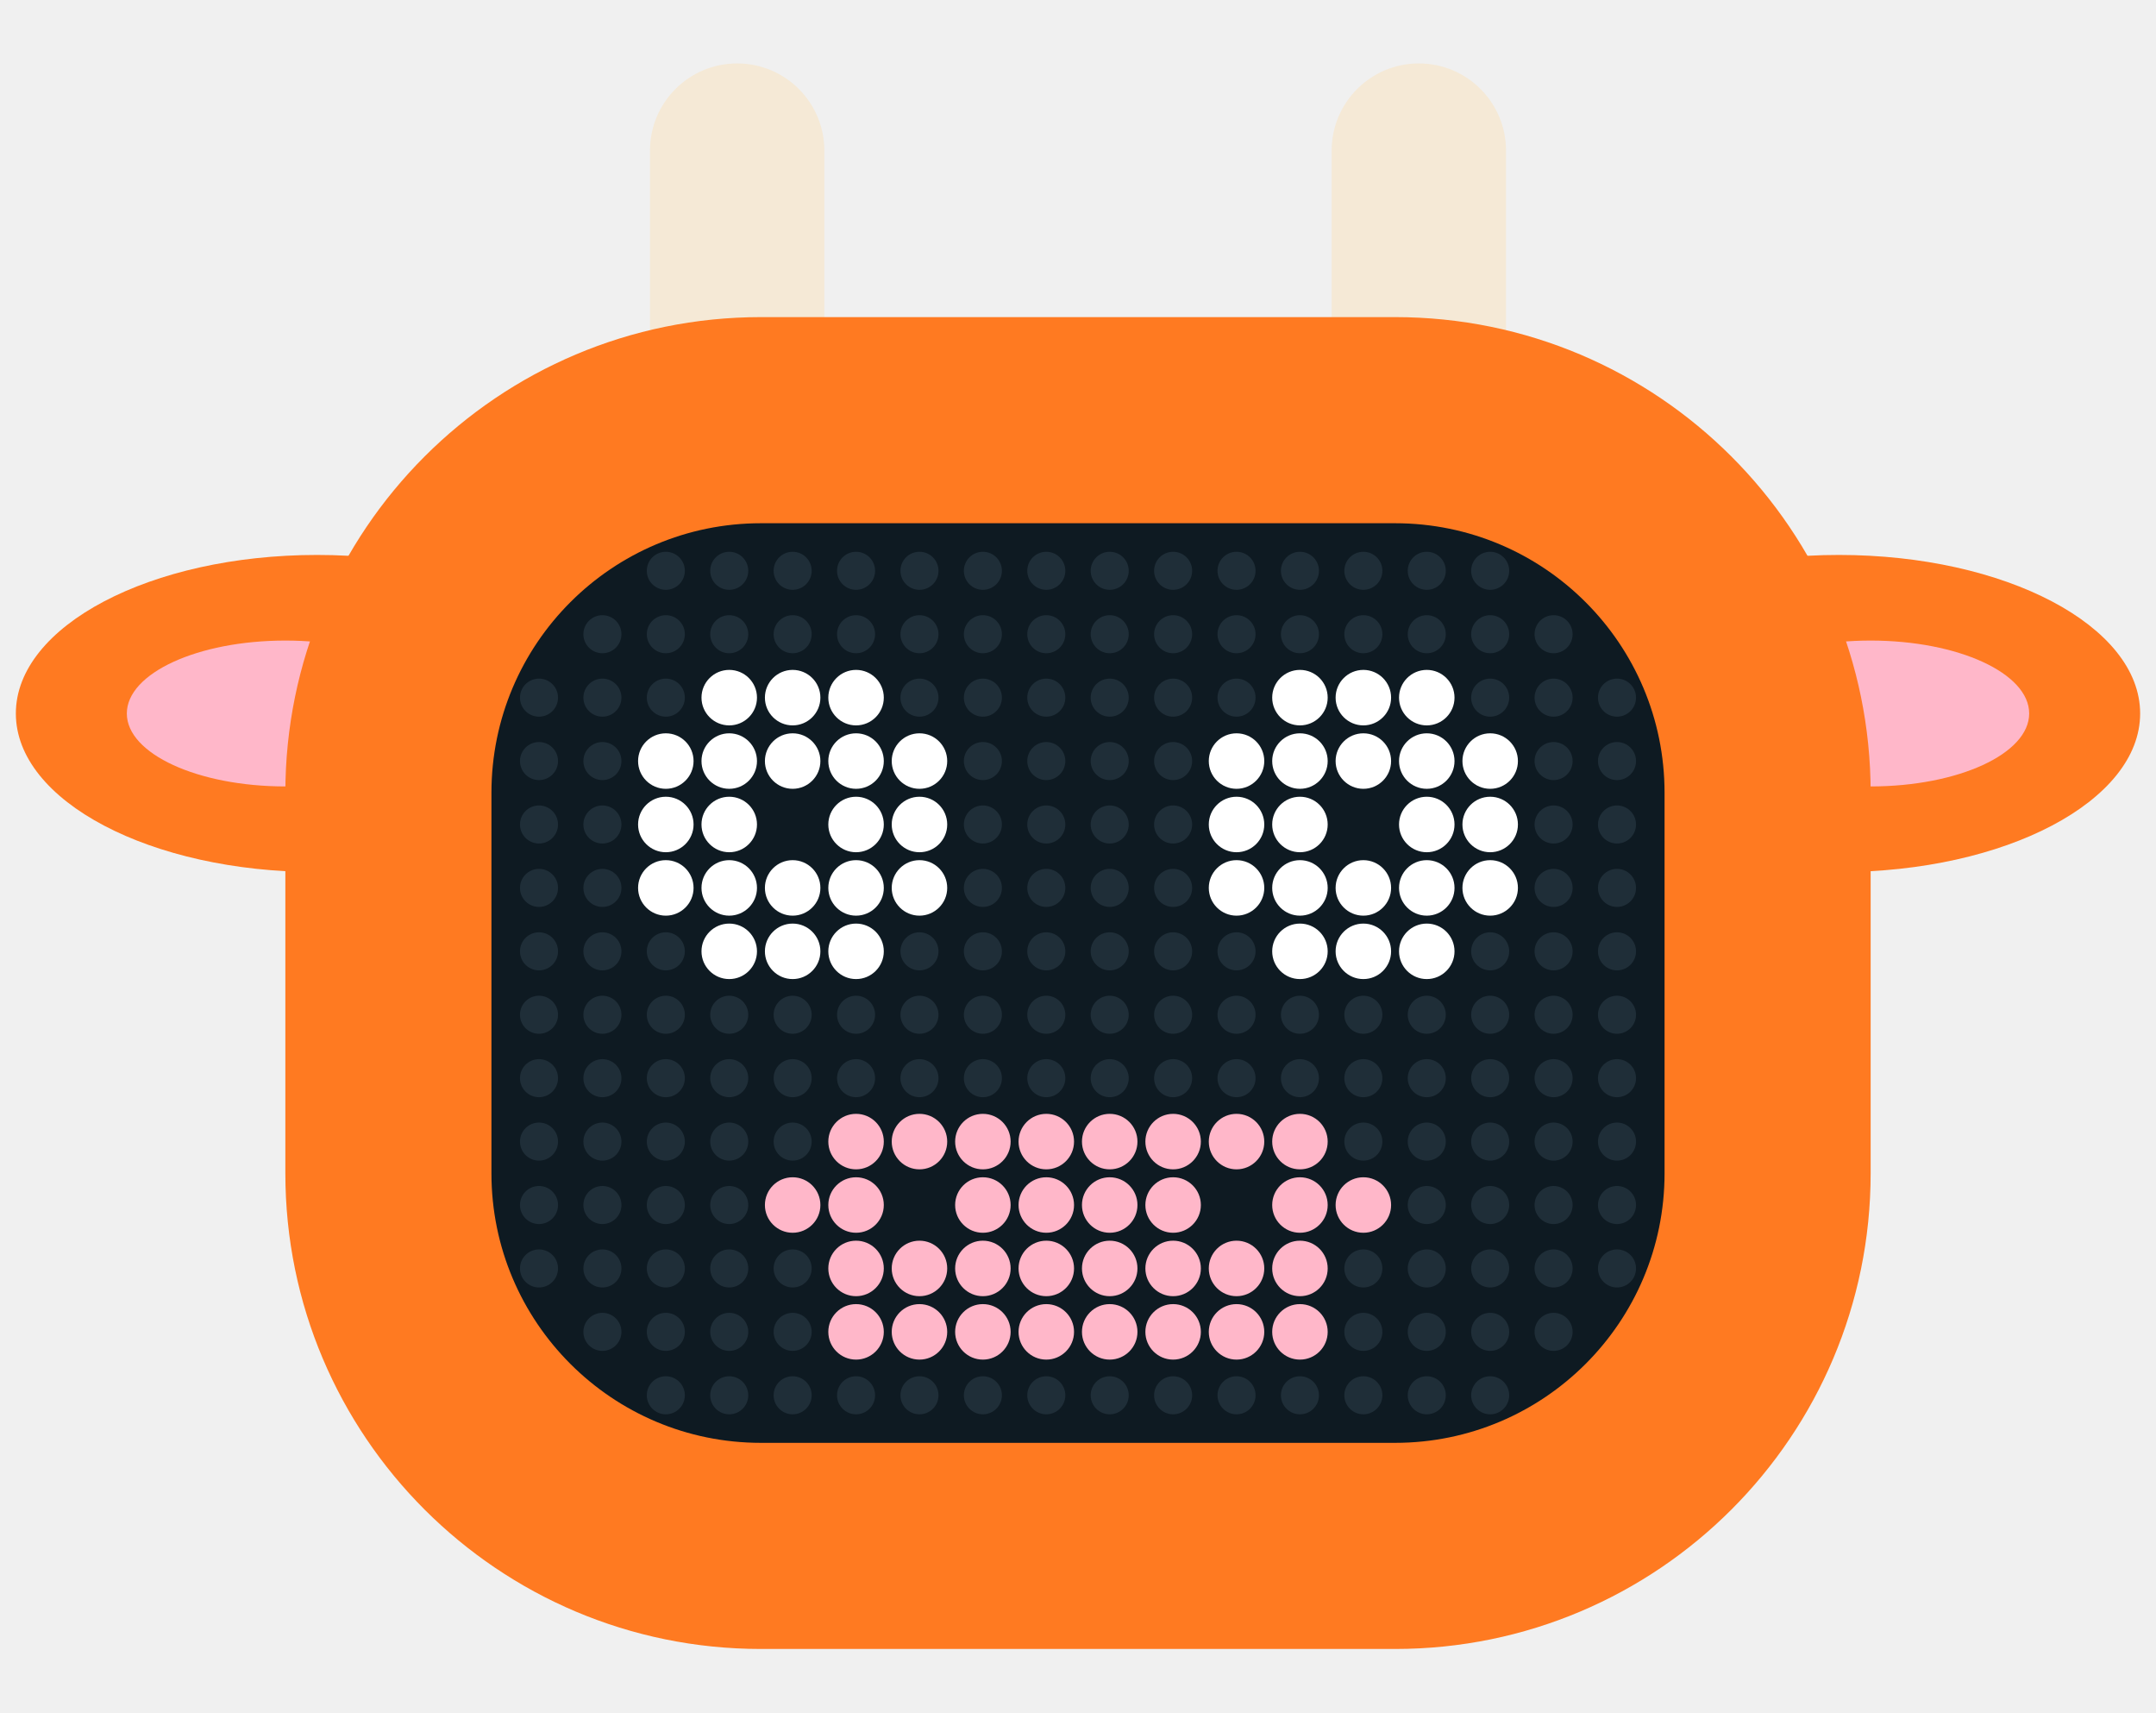
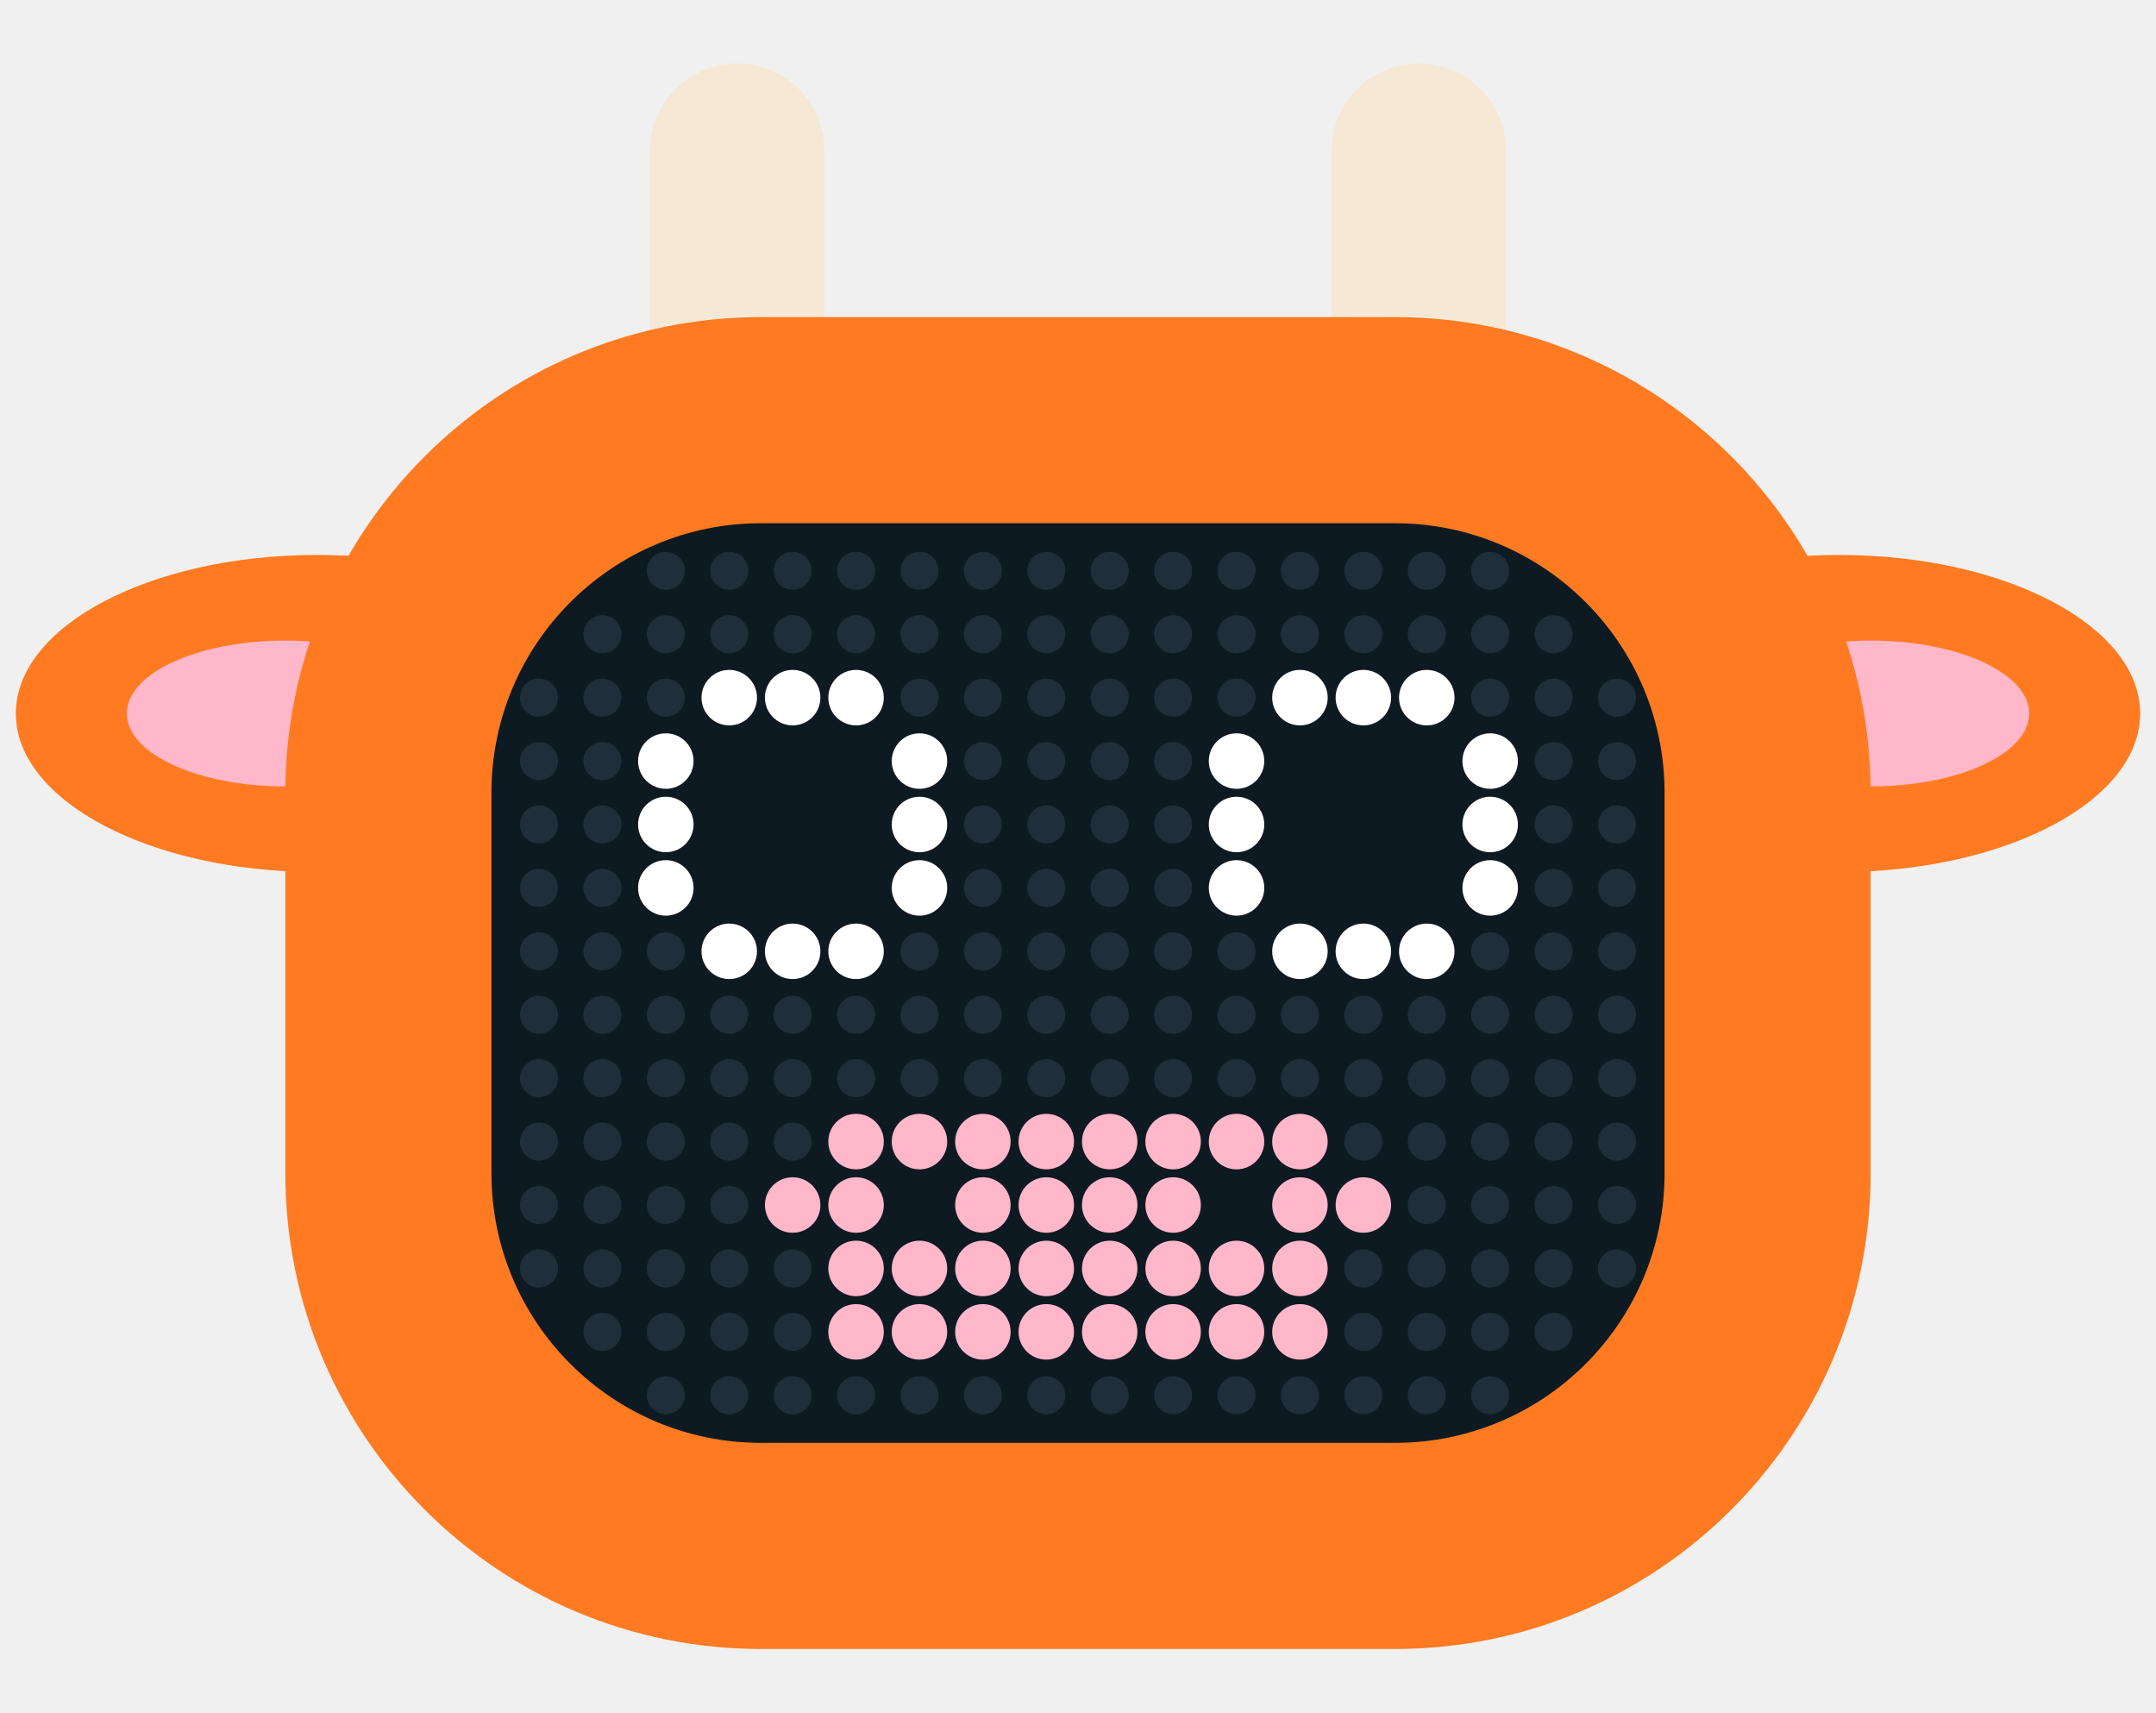
<svg xmlns="http://www.w3.org/2000/svg" viewBox="0 0 136 108">
  <rect x="41" y="4" width="11" height="24" rx="5.5" fill="#F5E9D6" />
  <rect x="84" y="4" width="11" height="24" rx="5.5" fill="#F5E9D6" />
  <ellipse cx="20" cy="45" rx="19" ry="10" fill="#FF7A21" />
  <ellipse cx="18" cy="45" rx="10" ry="4.6" fill="#FFB7C9" />
  <ellipse cx="116" cy="45" rx="19" ry="10" fill="#FF7A21" />
  <ellipse cx="118" cy="45" rx="10" ry="4.6" fill="#FFB7C9" />
  <rect x="18" y="20" width="100" height="84" rx="30" fill="#FF7A21" />
  <rect x="31" y="33" width="74" height="58" rx="17" fill="#0E1A22" />
  <circle cx="42" cy="36" r="1.2" fill="#1F2E38" />
  <circle cx="46" cy="36" r="1.2" fill="#1F2E38" />
  <circle cx="50" cy="36" r="1.2" fill="#1F2E38" />
  <circle cx="54" cy="36" r="1.2" fill="#1F2E38" />
  <circle cx="58" cy="36" r="1.2" fill="#1F2E38" />
  <circle cx="62" cy="36" r="1.2" fill="#1F2E38" />
  <circle cx="66" cy="36" r="1.2" fill="#1F2E38" />
  <circle cx="70" cy="36" r="1.2" fill="#1F2E38" />
  <circle cx="74" cy="36" r="1.2" fill="#1F2E38" />
  <circle cx="78" cy="36" r="1.2" fill="#1F2E38" />
  <circle cx="82" cy="36" r="1.2" fill="#1F2E38" />
  <circle cx="86" cy="36" r="1.2" fill="#1F2E38" />
  <circle cx="90" cy="36" r="1.2" fill="#1F2E38" />
  <circle cx="94" cy="36" r="1.2" fill="#1F2E38" />
  <circle cx="38" cy="40" r="1.2" fill="#1F2E38" />
  <circle cx="42" cy="40" r="1.2" fill="#1F2E38" />
  <circle cx="46" cy="40" r="1.2" fill="#1F2E38" />
  <circle cx="50" cy="40" r="1.2" fill="#1F2E38" />
  <circle cx="54" cy="40" r="1.2" fill="#1F2E38" />
  <circle cx="58" cy="40" r="1.2" fill="#1F2E38" />
  <circle cx="62" cy="40" r="1.2" fill="#1F2E38" />
  <circle cx="66" cy="40" r="1.2" fill="#1F2E38" />
  <circle cx="70" cy="40" r="1.2" fill="#1F2E38" />
  <circle cx="74" cy="40" r="1.2" fill="#1F2E38" />
  <circle cx="78" cy="40" r="1.2" fill="#1F2E38" />
  <circle cx="82" cy="40" r="1.2" fill="#1F2E38" />
  <circle cx="86" cy="40" r="1.2" fill="#1F2E38" />
  <circle cx="90" cy="40" r="1.2" fill="#1F2E38" />
  <circle cx="94" cy="40" r="1.2" fill="#1F2E38" />
  <circle cx="98" cy="40" r="1.2" fill="#1F2E38" />
  <circle cx="34" cy="44" r="1.2" fill="#1F2E38" />
  <circle cx="38" cy="44" r="1.2" fill="#1F2E38" />
  <circle cx="42" cy="44" r="1.2" fill="#1F2E38" />
-   <circle cx="46" cy="44" r="1.75" fill="#FFFFFF" />
-   <circle cx="50" cy="44" r="1.75" fill="#FFFFFF" />
-   <circle cx="54" cy="44" r="1.75" fill="#FFFFFF" />
+   <circle class="ring" cx="46" cy="44" r="1.75" fill="#FFFFFF" />
+   <circle class="ring" cx="50" cy="44" r="1.75" fill="#FFFFFF" />
+   <circle class="ring" cx="54" cy="44" r="1.75" fill="#FFFFFF" />
  <circle cx="58" cy="44" r="1.2" fill="#1F2E38" />
  <circle cx="62" cy="44" r="1.2" fill="#1F2E38" />
  <circle cx="66" cy="44" r="1.2" fill="#1F2E38" />
  <circle cx="70" cy="44" r="1.2" fill="#1F2E38" />
  <circle cx="74" cy="44" r="1.2" fill="#1F2E38" />
  <circle cx="78" cy="44" r="1.2" fill="#1F2E38" />
-   <circle cx="82" cy="44" r="1.75" fill="#FFFFFF" />
-   <circle cx="86" cy="44" r="1.75" fill="#FFFFFF" />
-   <circle cx="90" cy="44" r="1.75" fill="#FFFFFF" />
+   <circle class="ring" cx="82" cy="44" r="1.75" fill="#FFFFFF" />
+   <circle class="ring" cx="86" cy="44" r="1.75" fill="#FFFFFF" />
+   <circle class="ring" cx="90" cy="44" r="1.75" fill="#FFFFFF" />
  <circle cx="94" cy="44" r="1.2" fill="#1F2E38" />
  <circle cx="98" cy="44" r="1.2" fill="#1F2E38" />
  <circle cx="102" cy="44" r="1.2" fill="#1F2E38" />
  <circle cx="34" cy="48" r="1.2" fill="#1F2E38" />
  <circle cx="38" cy="48" r="1.2" fill="#1F2E38" />
-   <circle cx="42" cy="48" r="1.75" fill="#FFFFFF" />
-   <circle cx="46" cy="48" r="1.75" fill="#FFFFFF" />
-   <circle cx="50" cy="48" r="1.75" fill="#FFFFFF" />
-   <circle cx="54" cy="48" r="1.75" fill="#FFFFFF" />
-   <circle cx="58" cy="48" r="1.75" fill="#FFFFFF" />
+   <circle class="ring" cx="42" cy="48" r="1.75" fill="#FFFFFF" />
+   <circle class="pupil" cx="46" cy="48" r="1.75" fill="#0E1A22" />
+   <circle class="pupil" cx="50" cy="48" r="1.75" fill="#0E1A22" />
+   <circle class="pupil" cx="54" cy="48" r="1.75" fill="#0E1A22" />
+   <circle class="ring" cx="58" cy="48" r="1.75" fill="#FFFFFF" />
  <circle cx="62" cy="48" r="1.2" fill="#1F2E38" />
  <circle cx="66" cy="48" r="1.2" fill="#1F2E38" />
  <circle cx="70" cy="48" r="1.2" fill="#1F2E38" />
  <circle cx="74" cy="48" r="1.2" fill="#1F2E38" />
-   <circle cx="78" cy="48" r="1.75" fill="#FFFFFF" />
-   <circle cx="82" cy="48" r="1.75" fill="#FFFFFF" />
-   <circle cx="86" cy="48" r="1.75" fill="#FFFFFF" />
-   <circle cx="90" cy="48" r="1.75" fill="#FFFFFF" />
-   <circle cx="94" cy="48" r="1.75" fill="#FFFFFF" />
+   <circle class="ring" cx="78" cy="48" r="1.75" fill="#FFFFFF" />
+   <circle class="pupil" cx="82" cy="48" r="1.75" fill="#0E1A22" />
+   <circle class="pupil" cx="86" cy="48" r="1.75" fill="#0E1A22" />
+   <circle class="pupil" cx="90" cy="48" r="1.75" fill="#0E1A22" />
+   <circle class="ring" cx="94" cy="48" r="1.75" fill="#FFFFFF" />
  <circle cx="98" cy="48" r="1.2" fill="#1F2E38" />
  <circle cx="102" cy="48" r="1.2" fill="#1F2E38" />
  <circle cx="34" cy="52" r="1.2" fill="#1F2E38" />
  <circle cx="38" cy="52" r="1.2" fill="#1F2E38" />
-   <circle cx="42" cy="52" r="1.75" fill="#FFFFFF" />
-   <circle cx="46" cy="52" r="1.75" fill="#FFFFFF" />
+   <circle class="ring" cx="42" cy="52" r="1.75" fill="#FFFFFF" />
+   <circle class="pupil" cx="46" cy="52" r="1.75" fill="#0E1A22" />
  <circle class="pupil" cx="50" cy="52" r="1.75" fill="#0E1A22" />
-   <circle cx="54" cy="52" r="1.75" fill="#FFFFFF" />
-   <circle cx="58" cy="52" r="1.75" fill="#FFFFFF" />
+   <circle class="pupil" cx="54" cy="52" r="1.75" fill="#0E1A22" />
+   <circle class="ring" cx="58" cy="52" r="1.75" fill="#FFFFFF" />
  <circle cx="62" cy="52" r="1.2" fill="#1F2E38" />
  <circle cx="66" cy="52" r="1.2" fill="#1F2E38" />
  <circle cx="70" cy="52" r="1.2" fill="#1F2E38" />
  <circle cx="74" cy="52" r="1.2" fill="#1F2E38" />
-   <circle cx="78" cy="52" r="1.75" fill="#FFFFFF" />
-   <circle cx="82" cy="52" r="1.75" fill="#FFFFFF" />
+   <circle class="ring" cx="78" cy="52" r="1.75" fill="#FFFFFF" />
+   <circle class="pupil" cx="82" cy="52" r="1.75" fill="#0E1A22" />
  <circle class="pupil" cx="86" cy="52" r="1.75" fill="#0E1A22" />
-   <circle cx="90" cy="52" r="1.75" fill="#FFFFFF" />
-   <circle cx="94" cy="52" r="1.75" fill="#FFFFFF" />
+   <circle class="pupil" cx="90" cy="52" r="1.75" fill="#0E1A22" />
+   <circle class="ring" cx="94" cy="52" r="1.75" fill="#FFFFFF" />
  <circle cx="98" cy="52" r="1.2" fill="#1F2E38" />
  <circle cx="102" cy="52" r="1.2" fill="#1F2E38" />
  <circle cx="34" cy="56" r="1.2" fill="#1F2E38" />
  <circle cx="38" cy="56" r="1.2" fill="#1F2E38" />
-   <circle cx="42" cy="56" r="1.75" fill="#FFFFFF" />
-   <circle cx="46" cy="56" r="1.75" fill="#FFFFFF" />
-   <circle cx="50" cy="56" r="1.75" fill="#FFFFFF" />
-   <circle cx="54" cy="56" r="1.75" fill="#FFFFFF" />
-   <circle cx="58" cy="56" r="1.75" fill="#FFFFFF" />
+   <circle class="ring" cx="42" cy="56" r="1.75" fill="#FFFFFF" />
+   <circle class="pupil" cx="46" cy="56" r="1.75" fill="#0E1A22" />
+   <circle class="pupil" cx="50" cy="56" r="1.75" fill="#0E1A22" />
+   <circle class="pupil" cx="54" cy="56" r="1.75" fill="#0E1A22" />
+   <circle class="ring" cx="58" cy="56" r="1.75" fill="#FFFFFF" />
  <circle cx="62" cy="56" r="1.2" fill="#1F2E38" />
  <circle cx="66" cy="56" r="1.2" fill="#1F2E38" />
  <circle cx="70" cy="56" r="1.2" fill="#1F2E38" />
  <circle cx="74" cy="56" r="1.2" fill="#1F2E38" />
-   <circle cx="78" cy="56" r="1.75" fill="#FFFFFF" />
-   <circle cx="82" cy="56" r="1.75" fill="#FFFFFF" />
-   <circle cx="86" cy="56" r="1.75" fill="#FFFFFF" />
-   <circle cx="90" cy="56" r="1.75" fill="#FFFFFF" />
-   <circle cx="94" cy="56" r="1.75" fill="#FFFFFF" />
+   <circle class="ring" cx="78" cy="56" r="1.75" fill="#FFFFFF" />
+   <circle class="pupil" cx="82" cy="56" r="1.75" fill="#0E1A22" />
+   <circle class="pupil" cx="86" cy="56" r="1.75" fill="#0E1A22" />
+   <circle class="pupil" cx="90" cy="56" r="1.75" fill="#0E1A22" />
+   <circle class="ring" cx="94" cy="56" r="1.75" fill="#FFFFFF" />
  <circle cx="98" cy="56" r="1.2" fill="#1F2E38" />
  <circle cx="102" cy="56" r="1.2" fill="#1F2E38" />
  <circle cx="34" cy="60" r="1.2" fill="#1F2E38" />
  <circle cx="38" cy="60" r="1.2" fill="#1F2E38" />
  <circle cx="42" cy="60" r="1.2" fill="#1F2E38" />
-   <circle cx="46" cy="60" r="1.75" fill="#FFFFFF" />
-   <circle cx="50" cy="60" r="1.75" fill="#FFFFFF" />
-   <circle cx="54" cy="60" r="1.75" fill="#FFFFFF" />
+   <circle class="ring" cx="46" cy="60" r="1.75" fill="#FFFFFF" />
+   <circle class="ring" cx="50" cy="60" r="1.75" fill="#FFFFFF" />
+   <circle class="ring" cx="54" cy="60" r="1.75" fill="#FFFFFF" />
  <circle cx="58" cy="60" r="1.2" fill="#1F2E38" />
  <circle cx="62" cy="60" r="1.2" fill="#1F2E38" />
  <circle cx="66" cy="60" r="1.2" fill="#1F2E38" />
  <circle cx="70" cy="60" r="1.2" fill="#1F2E38" />
  <circle cx="74" cy="60" r="1.2" fill="#1F2E38" />
  <circle cx="78" cy="60" r="1.2" fill="#1F2E38" />
-   <circle cx="82" cy="60" r="1.75" fill="#FFFFFF" />
-   <circle cx="86" cy="60" r="1.75" fill="#FFFFFF" />
-   <circle cx="90" cy="60" r="1.75" fill="#FFFFFF" />
+   <circle class="ring" cx="82" cy="60" r="1.75" fill="#FFFFFF" />
+   <circle class="ring" cx="86" cy="60" r="1.75" fill="#FFFFFF" />
+   <circle class="ring" cx="90" cy="60" r="1.75" fill="#FFFFFF" />
  <circle cx="94" cy="60" r="1.2" fill="#1F2E38" />
  <circle cx="98" cy="60" r="1.2" fill="#1F2E38" />
  <circle cx="102" cy="60" r="1.2" fill="#1F2E38" />
  <circle cx="34" cy="64" r="1.2" fill="#1F2E38" />
  <circle cx="38" cy="64" r="1.2" fill="#1F2E38" />
  <circle cx="42" cy="64" r="1.2" fill="#1F2E38" />
  <circle cx="46" cy="64" r="1.2" fill="#1F2E38" />
  <circle cx="50" cy="64" r="1.2" fill="#1F2E38" />
  <circle cx="54" cy="64" r="1.2" fill="#1F2E38" />
  <circle cx="58" cy="64" r="1.2" fill="#1F2E38" />
  <circle cx="62" cy="64" r="1.2" fill="#1F2E38" />
  <circle cx="66" cy="64" r="1.2" fill="#1F2E38" />
  <circle cx="70" cy="64" r="1.2" fill="#1F2E38" />
  <circle cx="74" cy="64" r="1.2" fill="#1F2E38" />
  <circle cx="78" cy="64" r="1.2" fill="#1F2E38" />
  <circle cx="82" cy="64" r="1.2" fill="#1F2E38" />
  <circle cx="86" cy="64" r="1.2" fill="#1F2E38" />
  <circle cx="90" cy="64" r="1.2" fill="#1F2E38" />
  <circle cx="94" cy="64" r="1.2" fill="#1F2E38" />
  <circle cx="98" cy="64" r="1.2" fill="#1F2E38" />
  <circle cx="102" cy="64" r="1.2" fill="#1F2E38" />
  <circle cx="34" cy="68" r="1.2" fill="#1F2E38" />
  <circle cx="38" cy="68" r="1.2" fill="#1F2E38" />
  <circle cx="42" cy="68" r="1.2" fill="#1F2E38" />
  <circle cx="46" cy="68" r="1.2" fill="#1F2E38" />
  <circle cx="50" cy="68" r="1.2" fill="#1F2E38" />
  <circle cx="54" cy="68" r="1.2" fill="#1F2E38" />
  <circle cx="58" cy="68" r="1.2" fill="#1F2E38" />
  <circle cx="62" cy="68" r="1.2" fill="#1F2E38" />
  <circle cx="66" cy="68" r="1.2" fill="#1F2E38" />
  <circle cx="70" cy="68" r="1.2" fill="#1F2E38" />
  <circle cx="74" cy="68" r="1.2" fill="#1F2E38" />
  <circle cx="78" cy="68" r="1.2" fill="#1F2E38" />
  <circle cx="82" cy="68" r="1.2" fill="#1F2E38" />
  <circle cx="86" cy="68" r="1.2" fill="#1F2E38" />
  <circle cx="90" cy="68" r="1.2" fill="#1F2E38" />
  <circle cx="94" cy="68" r="1.2" fill="#1F2E38" />
  <circle cx="98" cy="68" r="1.2" fill="#1F2E38" />
  <circle cx="102" cy="68" r="1.2" fill="#1F2E38" />
  <circle cx="34" cy="72" r="1.2" fill="#1F2E38" />
  <circle cx="38" cy="72" r="1.2" fill="#1F2E38" />
  <circle cx="42" cy="72" r="1.2" fill="#1F2E38" />
  <circle cx="46" cy="72" r="1.2" fill="#1F2E38" />
  <circle cx="50" cy="72" r="1.2" fill="#1F2E38" />
  <circle cx="54" cy="72" r="1.75" fill="#FFB7C9" />
  <circle cx="58" cy="72" r="1.75" fill="#FFB7C9" />
  <circle cx="62" cy="72" r="1.75" fill="#FFB7C9" />
  <circle cx="66" cy="72" r="1.75" fill="#FFB7C9" />
  <circle cx="70" cy="72" r="1.75" fill="#FFB7C9" />
  <circle cx="74" cy="72" r="1.75" fill="#FFB7C9" />
  <circle cx="78" cy="72" r="1.75" fill="#FFB7C9" />
  <circle cx="82" cy="72" r="1.75" fill="#FFB7C9" />
  <circle cx="86" cy="72" r="1.2" fill="#1F2E38" />
  <circle cx="90" cy="72" r="1.2" fill="#1F2E38" />
  <circle cx="94" cy="72" r="1.2" fill="#1F2E38" />
  <circle cx="98" cy="72" r="1.2" fill="#1F2E38" />
  <circle cx="102" cy="72" r="1.2" fill="#1F2E38" />
  <circle cx="34" cy="76" r="1.2" fill="#1F2E38" />
  <circle cx="38" cy="76" r="1.2" fill="#1F2E38" />
  <circle cx="42" cy="76" r="1.2" fill="#1F2E38" />
  <circle cx="46" cy="76" r="1.2" fill="#1F2E38" />
  <circle cx="50" cy="76" r="1.75" fill="#FFB7C9" />
  <circle cx="54" cy="76" r="1.75" fill="#FFB7C9" />
  <circle class="nostril" cx="58" cy="76" r="1.75" fill="#0E1A22" />
  <circle cx="62" cy="76" r="1.75" fill="#FFB7C9" />
  <circle cx="66" cy="76" r="1.75" fill="#FFB7C9" />
  <circle cx="70" cy="76" r="1.75" fill="#FFB7C9" />
  <circle cx="74" cy="76" r="1.75" fill="#FFB7C9" />
  <circle class="nostril" cx="78" cy="76" r="1.75" fill="#0E1A22" />
  <circle cx="82" cy="76" r="1.75" fill="#FFB7C9" />
  <circle cx="86" cy="76" r="1.75" fill="#FFB7C9" />
  <circle cx="90" cy="76" r="1.2" fill="#1F2E38" />
  <circle cx="94" cy="76" r="1.2" fill="#1F2E38" />
  <circle cx="98" cy="76" r="1.2" fill="#1F2E38" />
  <circle cx="102" cy="76" r="1.2" fill="#1F2E38" />
  <circle cx="34" cy="80" r="1.2" fill="#1F2E38" />
  <circle cx="38" cy="80" r="1.2" fill="#1F2E38" />
  <circle cx="42" cy="80" r="1.2" fill="#1F2E38" />
  <circle cx="46" cy="80" r="1.2" fill="#1F2E38" />
  <circle cx="50" cy="80" r="1.2" fill="#1F2E38" />
  <circle cx="54" cy="80" r="1.75" fill="#FFB7C9" />
  <circle cx="58" cy="80" r="1.75" fill="#FFB7C9" />
  <circle cx="62" cy="80" r="1.75" fill="#FFB7C9" />
  <circle cx="66" cy="80" r="1.75" fill="#FFB7C9" />
  <circle cx="70" cy="80" r="1.75" fill="#FFB7C9" />
  <circle cx="74" cy="80" r="1.75" fill="#FFB7C9" />
  <circle cx="78" cy="80" r="1.75" fill="#FFB7C9" />
  <circle cx="82" cy="80" r="1.75" fill="#FFB7C9" />
  <circle cx="86" cy="80" r="1.2" fill="#1F2E38" />
  <circle cx="90" cy="80" r="1.2" fill="#1F2E38" />
  <circle cx="94" cy="80" r="1.2" fill="#1F2E38" />
  <circle cx="98" cy="80" r="1.2" fill="#1F2E38" />
  <circle cx="102" cy="80" r="1.2" fill="#1F2E38" />
  <circle cx="38" cy="84" r="1.2" fill="#1F2E38" />
  <circle cx="42" cy="84" r="1.2" fill="#1F2E38" />
  <circle cx="46" cy="84" r="1.2" fill="#1F2E38" />
  <circle cx="50" cy="84" r="1.2" fill="#1F2E38" />
  <circle cx="54" cy="84" r="1.75" fill="#FFB7C9" />
  <circle cx="58" cy="84" r="1.75" fill="#FFB7C9" />
  <circle cx="62" cy="84" r="1.75" fill="#FFB7C9" />
  <circle cx="66" cy="84" r="1.75" fill="#FFB7C9" />
  <circle cx="70" cy="84" r="1.75" fill="#FFB7C9" />
  <circle cx="74" cy="84" r="1.75" fill="#FFB7C9" />
  <circle cx="78" cy="84" r="1.75" fill="#FFB7C9" />
  <circle cx="82" cy="84" r="1.75" fill="#FFB7C9" />
  <circle cx="86" cy="84" r="1.2" fill="#1F2E38" />
  <circle cx="90" cy="84" r="1.2" fill="#1F2E38" />
  <circle cx="94" cy="84" r="1.2" fill="#1F2E38" />
  <circle cx="98" cy="84" r="1.2" fill="#1F2E38" />
  <circle cx="42" cy="88" r="1.2" fill="#1F2E38" />
  <circle cx="46" cy="88" r="1.2" fill="#1F2E38" />
  <circle cx="50" cy="88" r="1.2" fill="#1F2E38" />
  <circle cx="54" cy="88" r="1.2" fill="#1F2E38" />
  <circle cx="58" cy="88" r="1.2" fill="#1F2E38" />
  <circle cx="62" cy="88" r="1.2" fill="#1F2E38" />
  <circle cx="66" cy="88" r="1.2" fill="#1F2E38" />
  <circle cx="70" cy="88" r="1.2" fill="#1F2E38" />
  <circle cx="74" cy="88" r="1.2" fill="#1F2E38" />
  <circle cx="78" cy="88" r="1.2" fill="#1F2E38" />
  <circle cx="82" cy="88" r="1.2" fill="#1F2E38" />
  <circle cx="86" cy="88" r="1.2" fill="#1F2E38" />
  <circle cx="90" cy="88" r="1.2" fill="#1F2E38" />
  <circle cx="94" cy="88" r="1.2" fill="#1F2E38" />
</svg>
